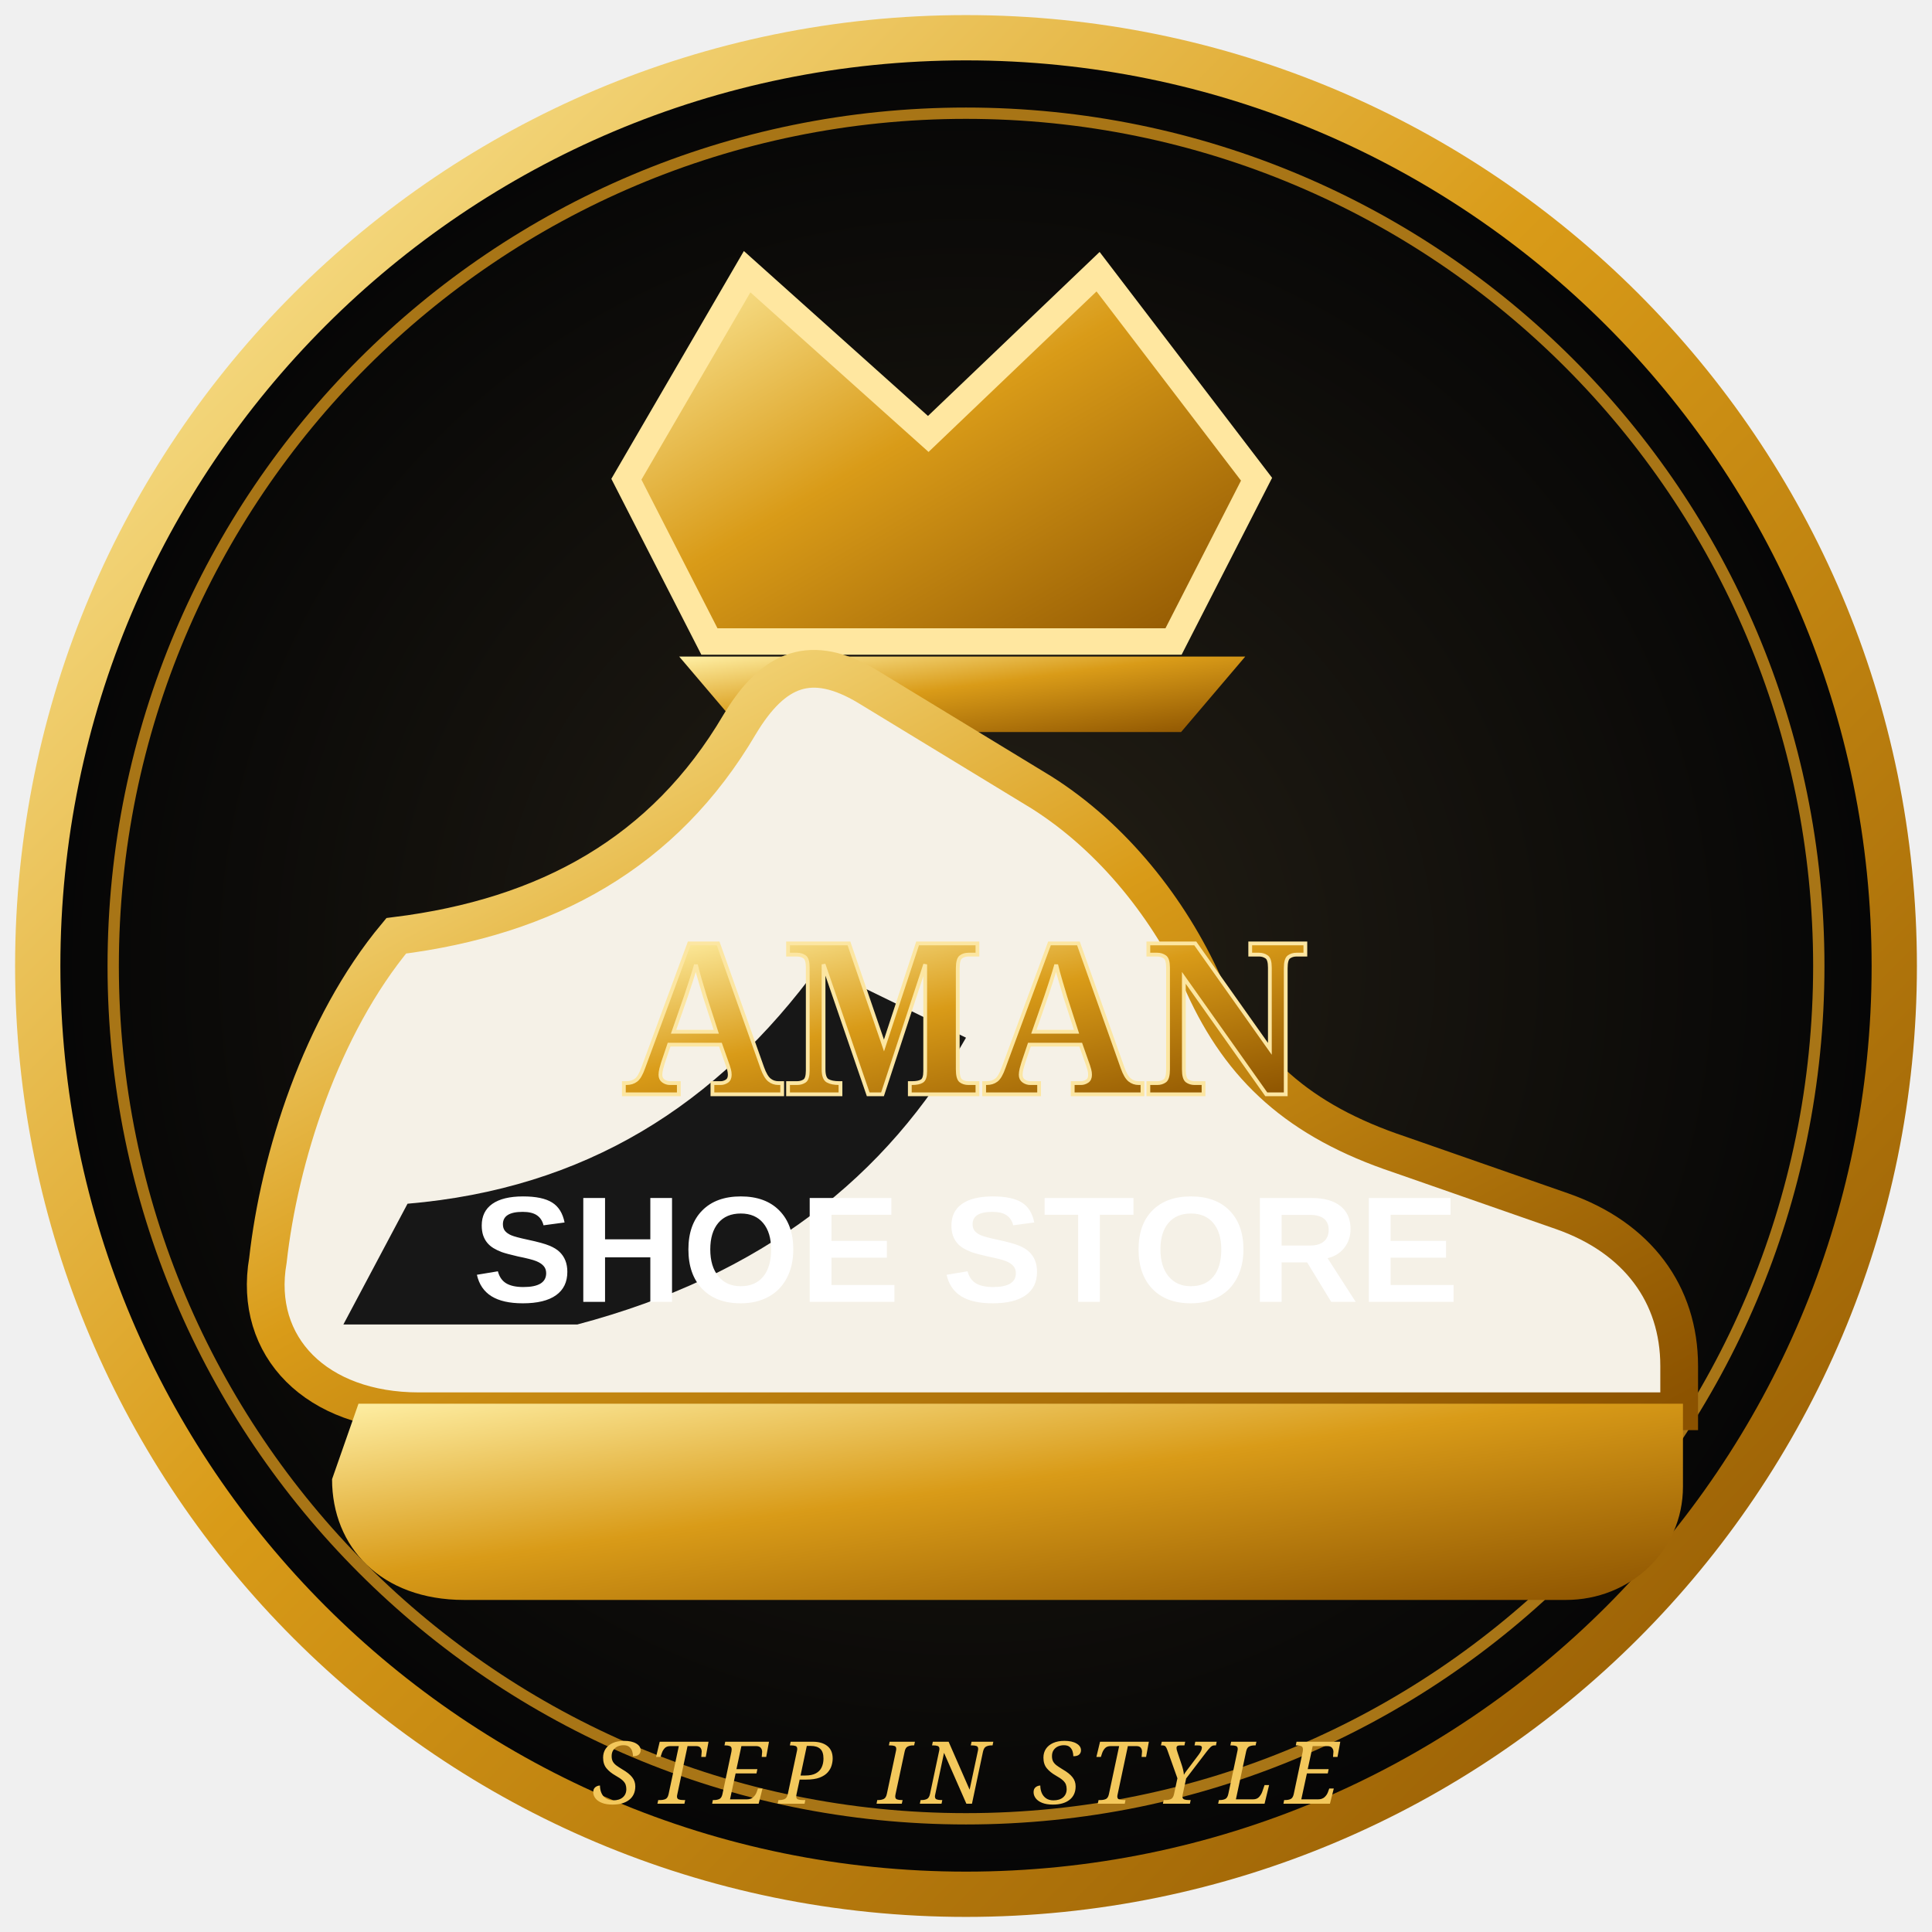
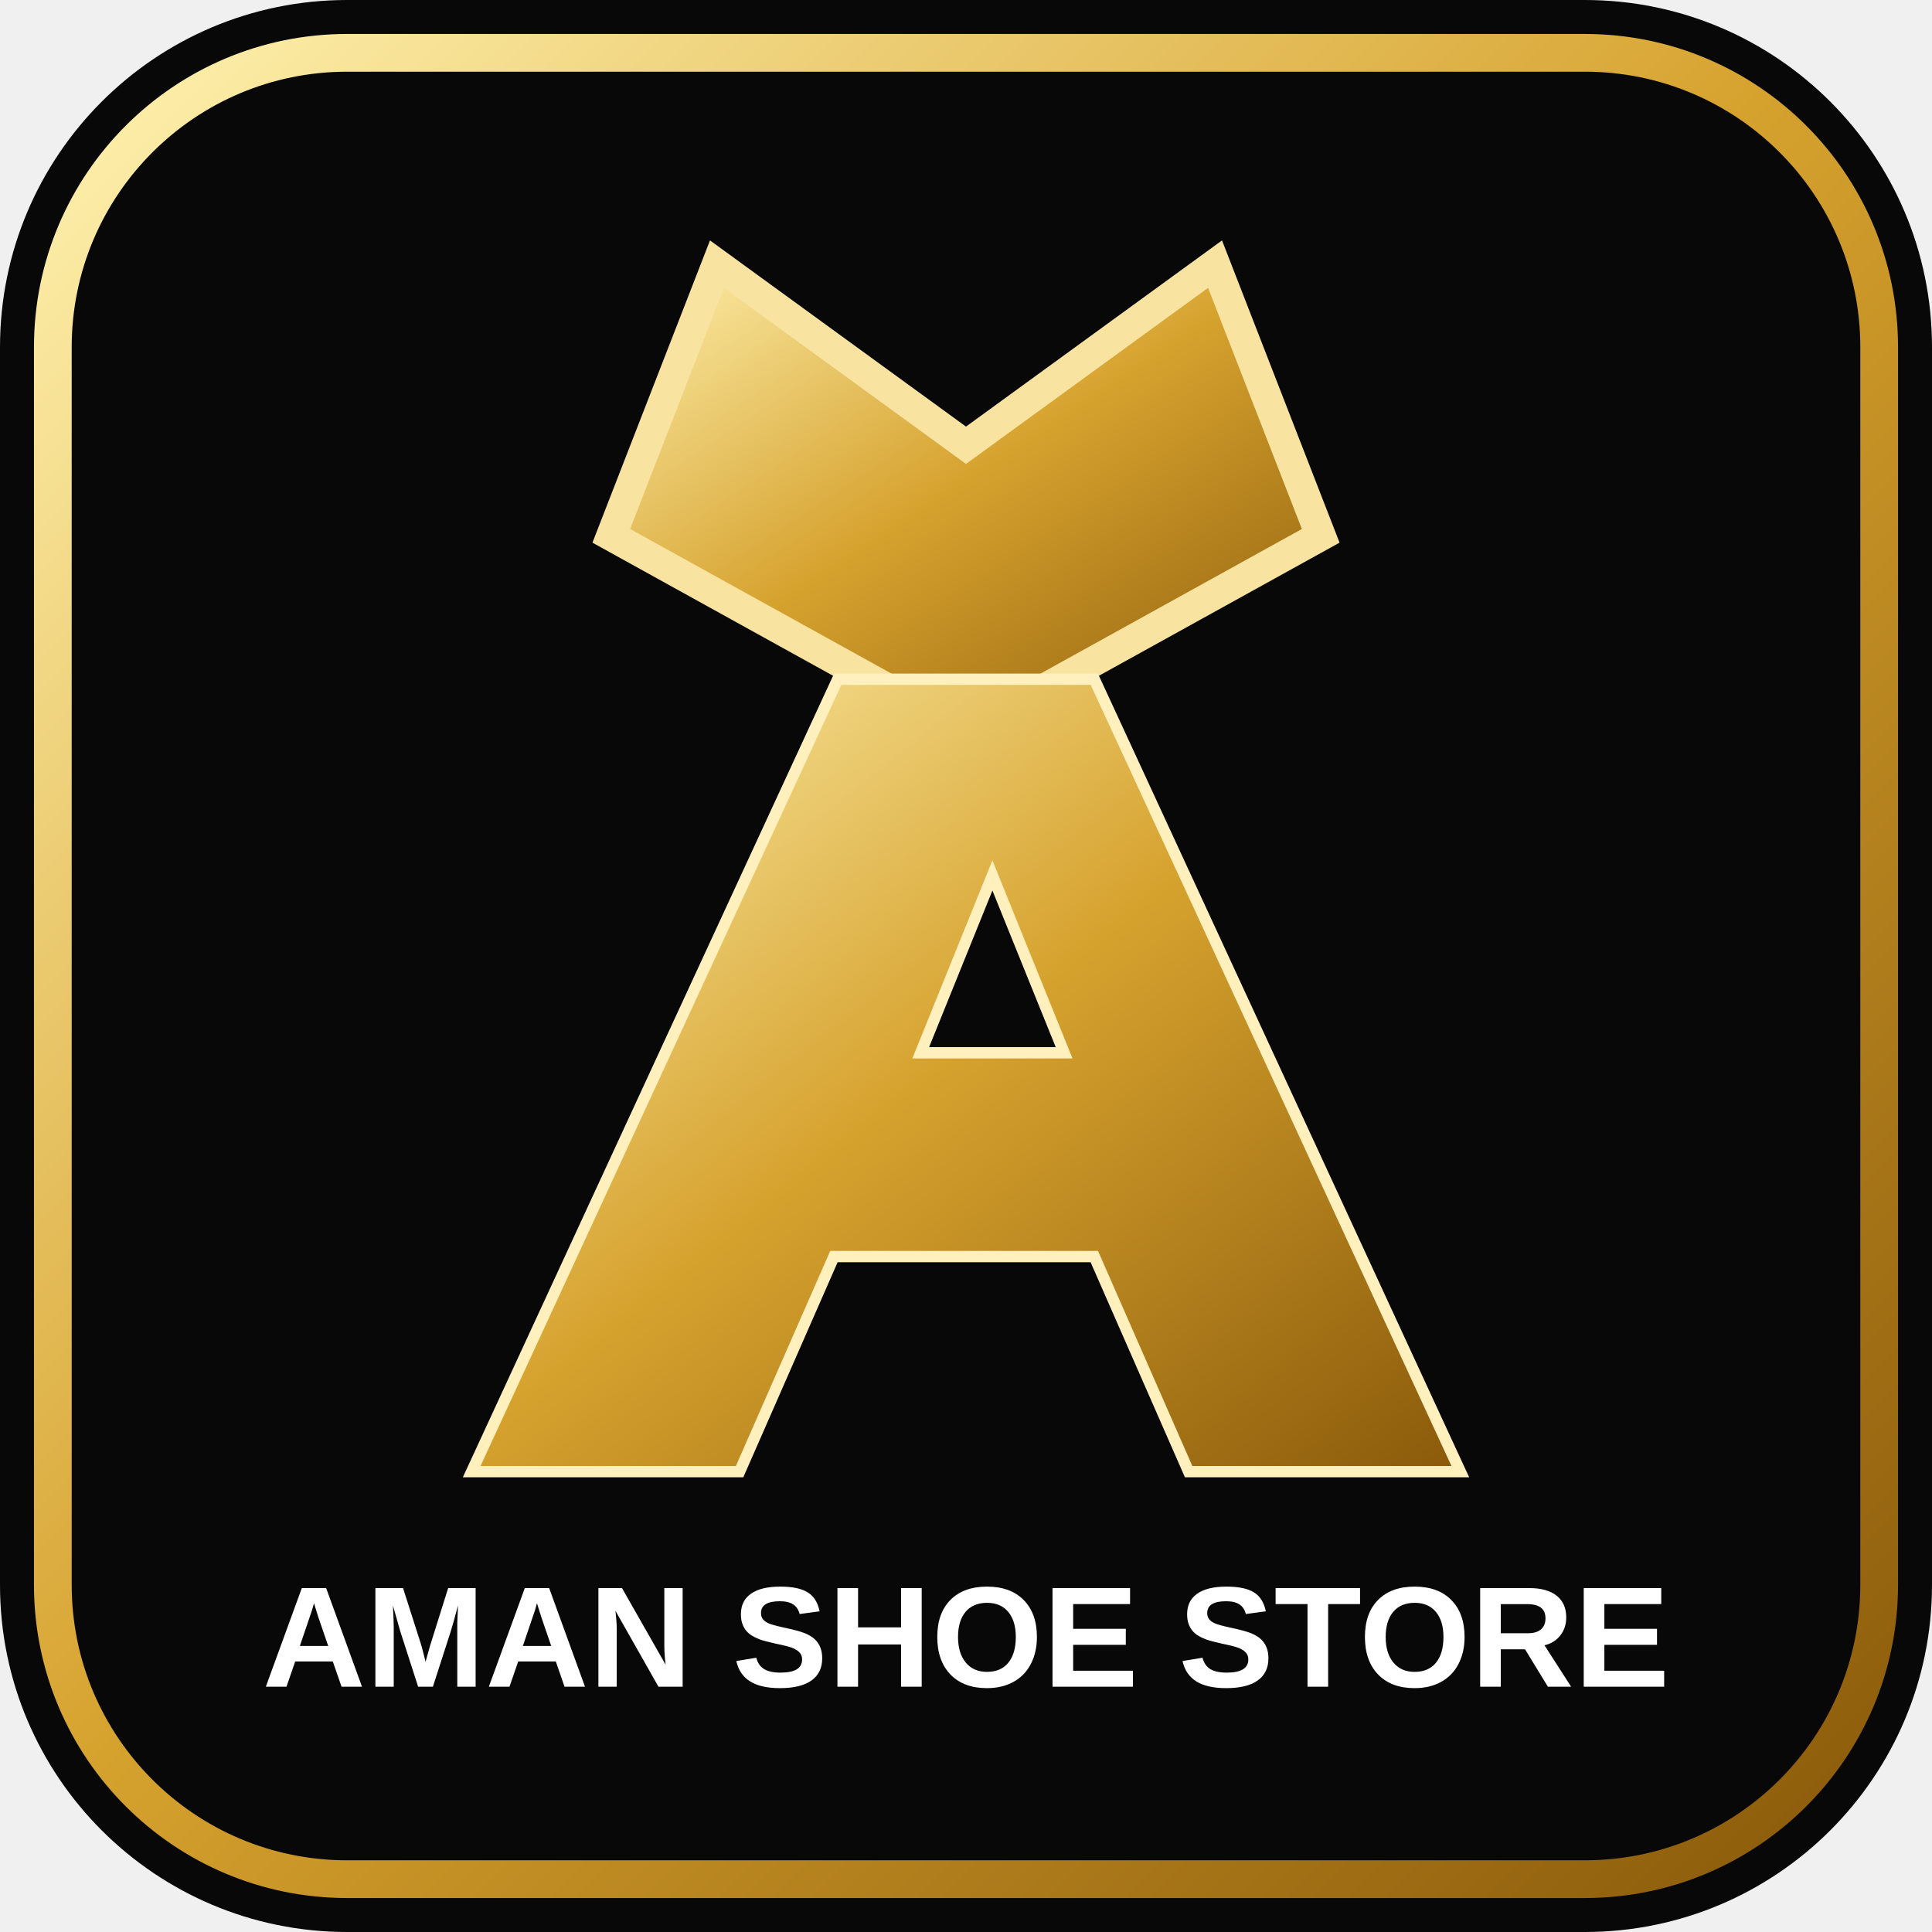
<svg xmlns="http://www.w3.org/2000/svg" viewBox="0 0 512 512">
  <defs>
-     <linearGradient id="g" x2="1" y2="1">
-       <stop stop-color="#fff0a6" />
-       <stop offset=".45" stop-color="#d99b18" />
-       <stop offset="1" stop-color="#8b5200" />
+     <linearGradient id="gold" x1="0" y1="0" x2="1" y2="1">
+       <stop stop-color="#fff2b0" />
+       <stop offset=".48" stop-color="#d6a22e" />
+       <stop offset="1" stop-color="#8a5a0a" />
    </linearGradient>
-     <radialGradient id="bg">
-       <stop stop-color="#252016" />
-       <stop offset="1" stop-color="#050505" />
-     </radialGradient>
  </defs>
-   <circle cx="256" cy="256" r="246" fill="url(#bg)" stroke="url(#g)" stroke-width="12" />
-   <circle cx="256" cy="256" r="226" fill="none" stroke="#a87516" stroke-width="3" />
-   <path d="M166 127 198 72l48 43 45-43 42 55-22 43H188z" fill="url(#g)" stroke="#ffe7a0" stroke-width="7" />
-   <path d="M180 174h150l-17 20H197z" fill="url(#g)" />
-   <path d="M105 248c40-5 71-22 91-56 9-15 19-19 34-10l46 28c19 12 34 31 43 51 10 22 25 36 52 45l43 15c20 7 31 22 31 41v12H111c-27 0-44-17-40-40 3-27 14-62 34-86z" fill="#f5f1e7" stroke="url(#g)" stroke-width="10" />
-   <path d="M108 319c47-4 82-26 109-63l39 19c-21 37-54 63-103 76H91z" fill="#171717" />
-   <path d="M95 372h351v22c0 17-14 30-31 30H123c-22 0-35-14-35-32z" fill="url(#g)" />
-   <text x="256" y="290" text-anchor="middle" font-family="Georgia,serif" font-size="56" font-weight="bold" fill="url(#g)" stroke="#fce6a2" stroke-width="1">AMAN</text>
-   <text x="256" y="345" text-anchor="middle" font-family="Arial,sans-serif" font-size="40" font-weight="bold" fill="#fff">SHOE STORE</text>
-   <path d="M113 448h286" stroke="url(#g)" stroke-width="4" />
-   <text x="256" y="478" text-anchor="middle" font-family="Georgia,serif" font-size="23" font-style="italic" letter-spacing="3" fill="#f3c85c">STEP IN STYLE</text>
+   <rect width="512" height="512" rx="92" fill="#080808" />
+   <rect x="14" y="14" width="484" height="484" rx="78" fill="none" stroke="url(#gold)" stroke-width="10" />
+   <path d="M162 142 190 70l66 48 66-48 28 72-94 52z" fill="url(#gold)" stroke="#f8e3a0" stroke-width="8" />
+   <path d="M125 390 222 180h68l97 210h-72l-25-57h-69l-25 57zm119-111h38l-19-47z" fill="url(#gold)" stroke="#fff0bd" stroke-width="3" />
+   <text x="256" y="447" text-anchor="middle" font-family="Arial,sans-serif" font-size="38" font-weight="900" fill="#fff">AMAN SHOE STORE</text>
</svg>
